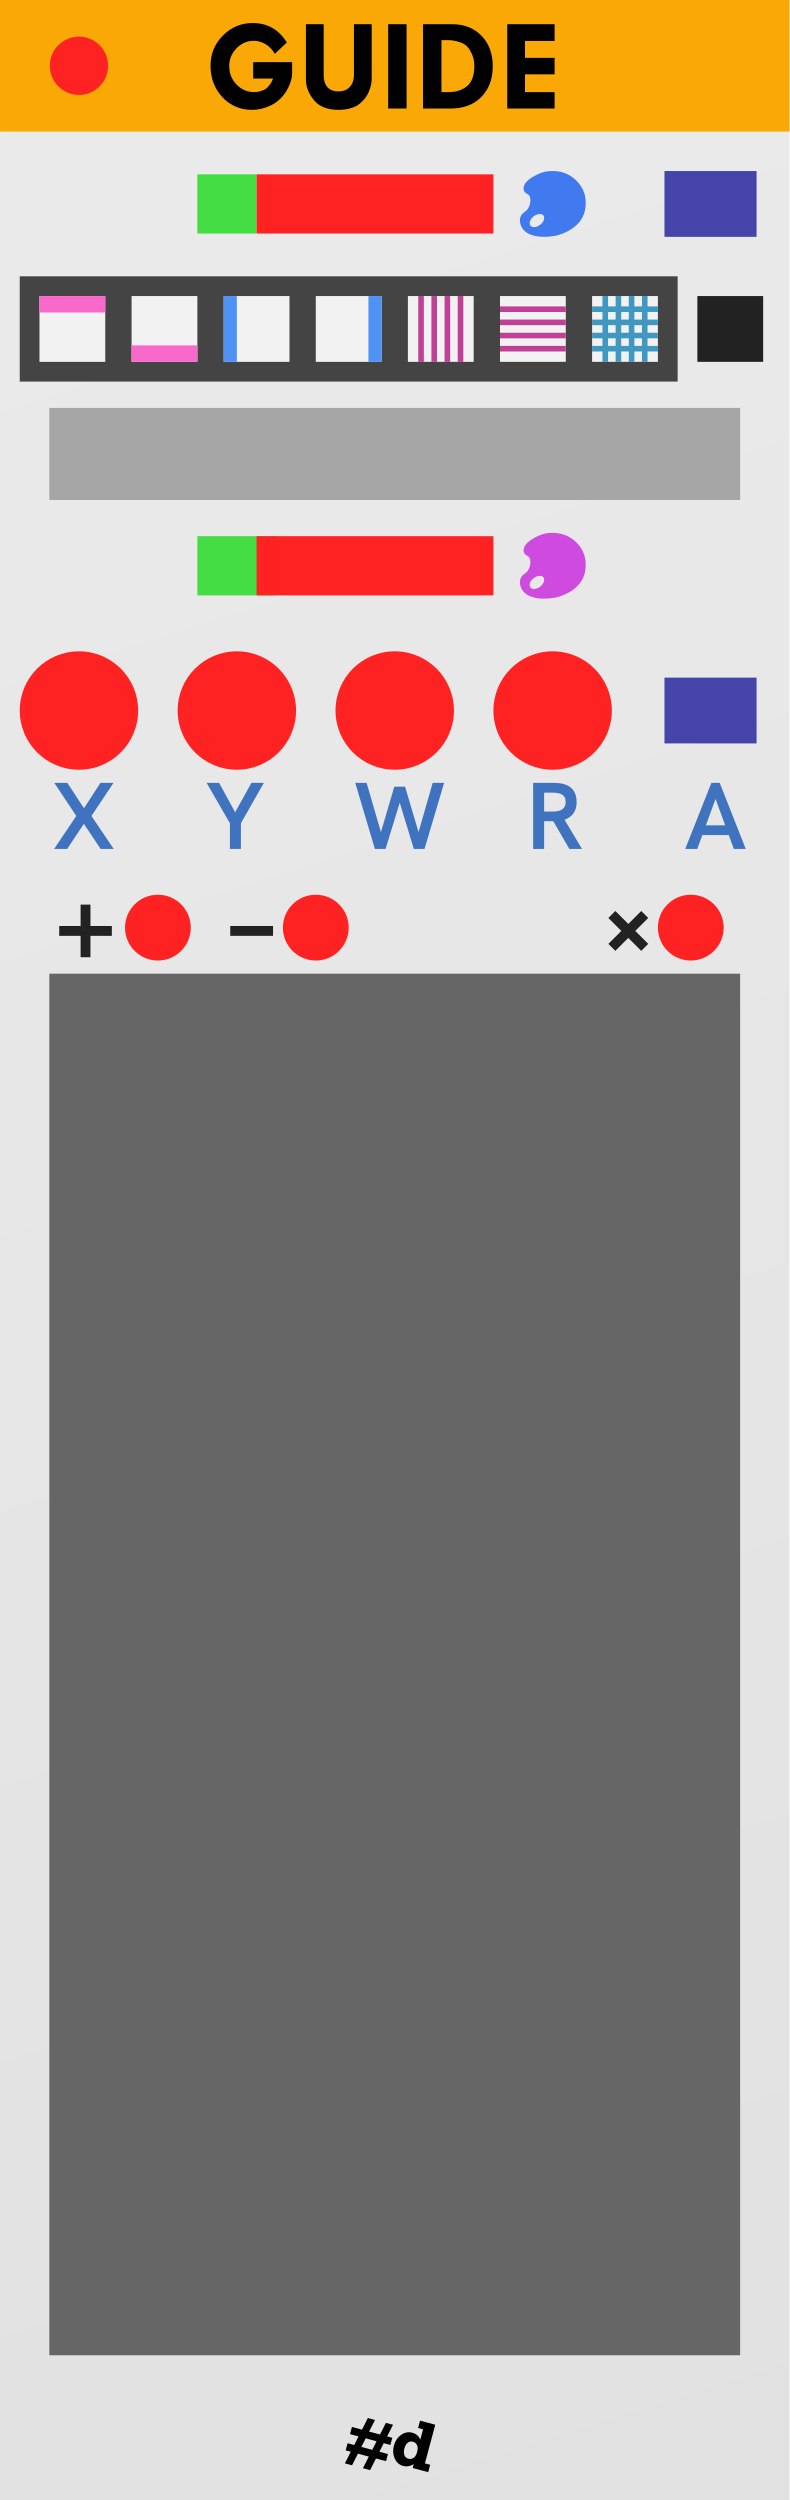
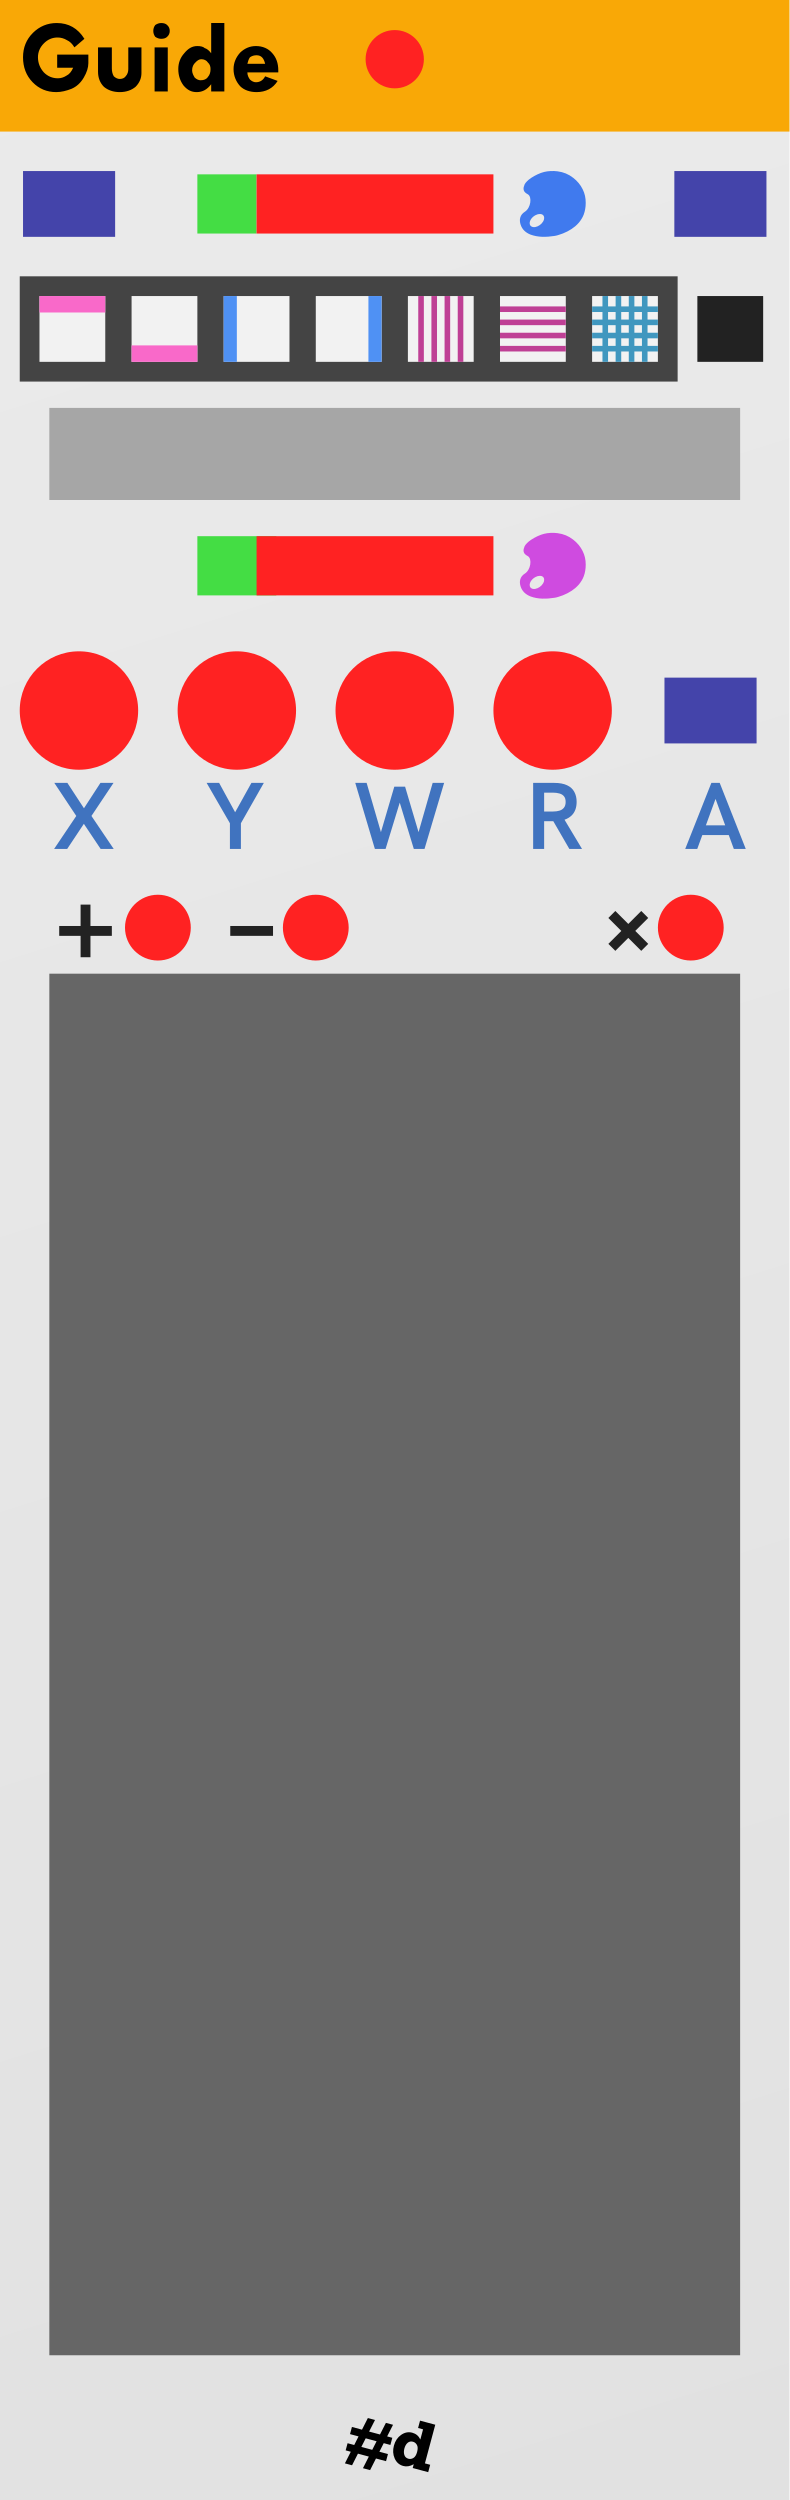
<svg xmlns="http://www.w3.org/2000/svg" width="120" height="380" viewBox="0 0 120 380" version="1.1">
  <linearGradient id="pg" y2="100%" gradientUnits="userSpaceOnUse">
    <stop offset="0" stop-color="#ebebeb" />
    <stop offset="1" stop-color="#e1e1e1" />
  </linearGradient>
  <rect id="panel" width="100%" height="100%" fill="url(#pg)" />
  <rect id="mast" width="100%" height="20" fill="#f9a806" />
-   <path id="guide--title" transform="translate(32,3.5)" d="M 11.6,2.96 9.77,4.68 Q 9.19,3.68 8.34,3.2 7.49,2.7 6.56,2.7 q -1.5,0 -2.61,1.14 -1.11,1.14 -1.11,2.7 0,1.65 1.11,2.8 1.11,1.16 2.67,1.16 0.85,0 1.63,-0.4 Q 9.04,9.62 9.52,8.44 H 6.48 V 5.94 H 12.4 V 7.6 q 0,1.28 -0.9,2.8 -0.9,1.4 -2.29,2.1 -1.44,0.7 -2.9,0.7 -2.66,0 -4.48,-1.9 Q -2.97e-4,9.33 -2.97e-4,6.5 -2.97e-4,3.81 1.87,1.91 3.76,0.002 6.41,0.002 q 3.37,0 5.19,2.958 z m 2.9,-2.782 h 2.7 V 8.02 q 0,1.09 0.6,1.76 0.6,0.62 1.6,0.62 1.1,0 1.7,-0.62 0.7,-0.68 0.7,-1.9 V 0.178 h 2.7 V 8.48 q 0,1.09 -0.6,2.32 -0.6,1.1 -1.7,1.8 -1.2,0.6 -2.7,0.6 -2.6,0 -3.8,-1.5 -1.2,-1.5 -1.2,-3.08 z m 12.5,0 h 2.8 V 13 H 27 Z m 5.3,0 h 4.4 q 2.8,0 4.5,1.772 1.7,1.76 1.7,4.65 0,2.9 -1.8,4.7 Q 39.4,13 36.4,13 H 32.3 Z M 35.1,2.6 v 7.9 h 1.1 Q 37.9,10.5 39,9.59 40.1,8.66 40.1,6.5 40.1,5.24 39.5,4.27 39,3.29 38,2.95 37,2.6 36.1,2.6 Z m 10,-2.422 h 7.2 V 2.72 H 47.8 V 5.3 h 4.5 v 2.5 h -4.5 v 2.7 h 4.5 V 13 h -7.2 z" />
-   <circle id="k:on-light" fill="#f22" cx="12" cy="10" r="4.43" />
+   <path id="guide--title" transform="translate(3.5,3.5)" d="m 9.33,2.4 -1.52,1.3 c -0.31,-0.53 -0.69,-0.9 -1.14,-1.1 -0.45,-0.27 -0.93,-0.4 -1.42,-0.4 -0.8,0 -1.5,0.3 -2.09,0.9 -0.59,0.6 -0.89,1.3 -0.89,2.1 0,0.87 0.3,1.63 0.89,2.3 0.59,0.6 1.31,0.9 2.14,0.9 0.45,0 0.89,-0.13 1.3,-0.4 0.42,-0.2 0.76,-0.6 1.02,-1.2 h -2.43 v -2 h 4.74 v 1.3 c 0,0.67 -0.23,1.4 -0.7,2.2 -0.47,0.8 -1.09,1.37 -1.86,1.7 -0.77,0.3 -1.54,0.5 -2.32,0.5 -1.42,0 -2.62,-0.5 -3.59,-1.5 -0.973,-1 -1.46,-2.27 -1.46,-3.8 0,-1.47 0.5,-2.7 1.5,-3.7 1.01,-1 2.22,-1.5 3.63,-1.5 1.8,0 3.2,0.8 4.2,2.4 z m 2.07,1.3 h 2.1 v 3.2 c 0,0.47 0.1,0.87 0.3,1.2 0.3,0.27 0.6,0.4 0.9,0.4 0.4,0 0.7,-0.13 0.9,-0.4 0.3,-0.33 0.4,-0.7 0.4,-1.1 v -3.3 h 2 v 3.9 c 0,0.8 -0.3,1.5 -0.9,2.1 -0.6,0.5 -1.4,0.8 -2.4,0.8 -1,0 -1.8,-0.3 -2.4,-0.8 -0.6,-0.6 -0.9,-1.37 -0.9,-2.3 z m 8.4,-2.5 c 0,-0.333 0.1,-0.633 0.3,-0.9 0.3,-0.2 0.6,-0.3 0.9,-0.3 0.4,0 0.7,0.1 0.9,0.3 0.3,0.267 0.4,0.567 0.4,0.9 0,0.33 -0.1,0.63 -0.4,0.9 -0.2,0.2 -0.5,0.3 -0.9,0.3 -0.3,0 -0.6,-0.1 -0.9,-0.3 -0.2,-0.27 -0.3,-0.57 -0.3,-0.9 z m 0.2,2.5 h 2 v 6.7 h -2 z m 8.6,-3.7 h 2 v 10.4 h -2 v -1.1 0 c -0.6,0.8 -1.3,1.2 -2.2,1.2 -0.8,0 -1.4,-0.3 -2,-1 -0.5,-0.67 -0.8,-1.5 -0.8,-2.5 0,-0.93 0.3,-1.73 0.9,-2.4 0.6,-0.73 1.2,-1.1 2,-1.1 0.5,0 0.9,0.1 1.1,0.3 0.4,0.13 0.7,0.4 1,0.8 z m -1.5,5.5 c -0.3,0 -0.6,0.17 -0.9,0.5 -0.3,0.27 -0.5,0.67 -0.5,1.2 0,0.4 0.2,0.77 0.4,1.1 0.3,0.27 0.6,0.4 0.9,0.4 0.5,0 0.9,-0.17 1.1,-0.5 0.3,-0.33 0.4,-0.73 0.4,-1.2 0,-0.4 -0.1,-0.73 -0.4,-1 -0.2,-0.33 -0.6,-0.5 -1,-0.5 z m 11.7,2 h -4.7 c 0,0.47 0.2,0.83 0.4,1.1 0.3,0.27 0.6,0.4 0.9,0.4 0.6,0 1.1,-0.3 1.4,-0.9 l 1.9,0.7 c -0.7,1.13 -1.8,1.7 -3.2,1.7 -1,0 -1.9,-0.3 -2.5,-0.9 -0.6,-0.67 -1,-1.53 -1,-2.6 0,-1 0.4,-1.83 1,-2.5 0.7,-0.67 1.5,-1 2.4,-1 1,0 1.9,0.37 2.5,1.1 0.6,0.67 0.9,1.53 0.9,2.6 z m -4.7,-1.3 h 2.7 c -0.2,-0.87 -0.6,-1.3 -1.3,-1.3 -0.4,0 -0.7,0.1 -1,0.3 -0.2,0.27 -0.3,0.6 -0.4,1 z" />
+   <circle id="k:on-light" fill="#f22" cx="60" cy="9" r="4.43" />
+   <rect id="k:onoff-switch" x="3.5" y="26" width="14" height="10" fill="#44a" />
  <g transform="translate(30,25)">
    <rect id="k:panel-solid" x="0" y="1.5" width="9" height="9" fill="#4d4" />
    <rect id="k:panel-swatch" x="9" y="1.5" width="36" height="9" fill="#f22" />
    <path id="k:pick-panel" transform="translate(48,0)" fill="#407aee" stroke="#80808000" stroke-width=".25" d="m 4.5,11 c -0.74,-0.03 -1.3,-0.14 -1.86,-0.34 -0.76,-0.3 -1.28,-0.81 -1.5,-1.5 -0.25,-0.74 -0.12,-1.5 0.63,-1.97 0.92,-0.57 1.13,-2.27 0.47,-2.65 -0.34,-0.19 -0.57,-0.37 -0.64,-0.66 -0.03,-0.1 -0.03,-0.31 0,-0.43 0.03,-0.13 0.1,-0.33 0.15,-0.44 0.08,-0.14 0.17,-0.27 0.36,-0.46 0.2,-0.2 0.35,-0.32 0.63,-0.51 0.62,-0.41 1.35,-0.75 1.96,-0.9 0.59,-0.15 1.37,-0.19 2.04,-0.1 0.92,0.12 1.67,0.43 2.39,0.99 0.62,0.48 1.11,1.07 1.43,1.73 0.33,0.66 0.47,1.31 0.47,2.08 0,0.66 -0.11,1.26 -0.31,1.79 -0.16,0.42 -0.41,0.82 -0.72,1.2 -0.11,0.13 -0.4,0.43 -0.55,0.55 -0.69,0.59 -1.62,1.07 -2.63,1.36 -0.23,0.07 -0.37,0.1 -0.59,0.13 -0.55,0.09 -1.21,0.14 -1.73,0.12 z m -1.14,-1.49 c 0.47,-0.08 0.95,-0.42 1.2,-0.85 0.1,-0.18 0.15,-0.32 0.15,-0.49 0.01,-0.21 -0.04,-0.34 -0.16,-0.47 -0.12,-0.12 -0.28,-0.17 -0.49,-0.17 -0.22,0 -0.39,0.04 -0.63,0.16 -0.54,0.27 -0.92,0.78 -0.92,1.23 0,0.19 0.05,0.31 0.16,0.42 0.16,0.16 0.4,0.22 0.7,0.17 z" />
  </g>
-   <rect id="k:pos-switch" x="101" y="26" width="14" height="10" fill="#44a" />
+   <rect id="k:pos-switch" x="102.5" y="26" width="14" height="10" fill="#44a" />
  <g transform="translate(0,42)" aria-label="templates">
    <rect id="template-box" fill="#444" x="3" y="0" width="100" height="16" />
    <g transform="translate(3,3)">
      <g>
        <rect id="k:guide-top" fill="#f2f2f2" x="3" y="0" width="10" height="10" />
        <rect fill="#f969c9" x="3" y="0" width="10" height="2.5" />
      </g>
      <g>
        <rect id="k:guide-bottom" fill="#f2f2f2" x="17" y="0" width="10" height="10" />
        <rect fill="#f969c9" x="17" y="7.5" width="10" height="2.5" />
      </g>
      <g>
        <rect id="k:guide-left" fill="#f2f2f2" x="31" y="0" width="10" height="10" />
        <rect fill="#4f91f4" x="31" y="0" width="2" height="10" />
      </g>
      <g>
        <rect id="k:guide-right" fill="#f2f2f2" x="45" y="0" width="10" height="10" />
        <rect fill="#4f91f4" x="53" y="0" width="2" height="10" />
      </g>
      <g>
        <rect id="k:guide-vert" fill="#f2f2f2" x="59" y="0" width="10" height="10" />
        <path fill="none" stroke="#bf4095" stroke-width="0.85" d="M61,0 v10 M63,0 v10 M65,0 v10 M67,0 v10" />
      </g>
      <g>
        <rect id="k:guide-horz" fill="#f2f2f2" x="73" y="0" width="10" height="10" />
        <path fill="none" stroke="#bf4095" stroke-width="0.85" d="M73,2 h10 M73,4 h10 M73,6 h10 M73,8 h10 " />
      </g>
      <g>
        <rect id="k:guide-grid" fill="#f2f2f2" x="87" y="0" width="10" height="10" />
        <path fill="none" stroke="#4097bf" stroke-width="0.85" d="M89,0 v10 M91,0 v10 M93,0 v10 M95,0 v10  M87,2h10 M87,4h10 M87,6h10 M87,8h10" />
      </g>
      <rect id="k:template-menu" fill="#222" x="103" y="0" width="10" height="10" />
    </g>
  </g>
  <rect id="k:name-edit" fill="#a6a6a6" x="7.5" y="62" width="105" height="14" />
  <g transform="translate(30,80)">
    <rect id="k:guide-solid" x="0" y="1.5" width="12" height="9" fill="#4d4" />
    <rect id="k:guide-swatch" x="9" y="1.5" width="36" height="9" fill="#f22" />
    <path id="k:pick-guide" transform="translate(48,0)" fill="#cf4be0" stroke="#80808000" stroke-width=".25" d="m 4.5,11 c -0.74,-0.03 -1.3,-0.14 -1.86,-0.34 -0.76,-0.3 -1.28,-0.81 -1.5,-1.5 -0.25,-0.74 -0.12,-1.5 0.63,-1.97 0.92,-0.57 1.13,-2.27 0.47,-2.65 -0.34,-0.19 -0.57,-0.37 -0.64,-0.66 -0.03,-0.1 -0.03,-0.31 0,-0.43 0.03,-0.13 0.1,-0.33 0.15,-0.44 0.08,-0.14 0.17,-0.27 0.36,-0.46 0.2,-0.2 0.35,-0.32 0.63,-0.51 0.62,-0.41 1.35,-0.75 1.96,-0.9 0.59,-0.15 1.37,-0.19 2.04,-0.1 0.92,0.12 1.67,0.43 2.39,0.99 0.62,0.48 1.11,1.07 1.43,1.73 0.33,0.66 0.47,1.31 0.47,2.08 0,0.66 -0.11,1.26 -0.31,1.79 -0.16,0.42 -0.41,0.82 -0.72,1.2 -0.11,0.13 -0.4,0.43 -0.55,0.55 -0.69,0.59 -1.62,1.07 -2.63,1.36 -0.23,0.07 -0.37,0.1 -0.59,0.13 -0.55,0.09 -1.21,0.14 -1.73,0.12 z m -1.14,-1.49 c 0.47,-0.08 0.95,-0.42 1.2,-0.85 0.1,-0.18 0.15,-0.32 0.15,-0.49 0.01,-0.21 -0.04,-0.34 -0.16,-0.47 -0.12,-0.12 -0.28,-0.17 -0.49,-0.17 -0.22,0 -0.39,0.04 -0.63,0.16 -0.54,0.27 -0.92,0.78 -0.92,1.23 0,0.19 0.05,0.31 0.16,0.42 0.16,0.16 0.4,0.22 0.7,0.17 z" />
  </g>
  <circle id="k:x" fill="#f22" cx="12" cy="108" r="9" />
  <circle id="k:y" fill="#f22" cx="36" cy="108" r="9" />
  <circle id="k:width" fill="#f22" cx="60" cy="108" r="9" />
  <circle id="k:repeat" fill="#f22" cx="84" cy="108" r="9" />
  <rect id="k:angle" fill="#44a" x="101" y="103" width="14" height="10" />
  <path id="X--label" transform="translate(6,119)" fill="hsl(216,50%,50%)" d="M 2.225,10.037 5.594,5.026 2.254,-2.0214844e-5 H 4.241 L 6.761,3.859 9.266,-2.0214844e-5 h 1.987 L 7.898,5.026 11.282,10.037 H 9.295 L 6.746,6.221 4.212,10.037 Z" />
  <path id="Y--label" transform="translate(29,119)" fill="hsl(216,50%,50%)" d="M 5.947,10.037 V 6.134 L 2.405,-2.0214844e-5 H 4.306 L 6.739,4.464 9.216,-2.0214844e-5 h 1.886 L 7.618,6.134 V 10.037 Z" />
  <path id="W--label" transform="translate(54,119)" fill="hsl(216,50%,50%)" d="M 2.981,10.037 0,-2.0214844e-5 H 1.728 L 3.902,7.488 5.933,0.576 H 7.574 L 9.619,7.488 11.765,-2.0214844e-5 h 1.742 L 10.526,10.037 H 8.899 L 6.624,2.549 H 6.898 L 4.608,10.037 Z" />
  <path id="R--label" transform="translate(78,119)" fill="hsl(216,50%,50%)" d="M 3.038,0 V 10.037 H 4.708 V 5.818 h 0.763 0.591 0.037 L 8.539,10.037 H 10.469 L 7.806,5.597 C 8.23,5.452 8.585,5.242 8.871,4.968 c 0.518,-0.499 0.777,-1.195 0.777,-2.088 0,-0.586 -0.12,-1.094 -0.36,-1.526 C 9.057,0.922 8.693,0.591 8.194,0.36 7.695,0.12 7.047,0 6.25,0 Z M 4.708,1.484 H 6.076 c 0.355,0 0.677,0.042 0.965,0.128 0.288,0.077 0.514,0.217 0.677,0.418 0.173,0.202 0.26,0.49 0.26,0.865 0,0.374 -0.087,0.666 -0.26,0.877 C 7.555,3.983 7.329,4.132 7.041,4.219 6.763,4.305 6.441,4.349 6.076,4.349 H 4.708 Z" />
  <path id="A--label" transform="translate(102,119)" fill="hsl(216,50%,50%)" d="M 6.127,0 2.153,10.037 H 3.982 L 4.751,7.935 h 4.022 L 9.541,10.037 h 1.814 L 7.394,0 Z M 6.762,2.433 8.229,6.451 H 5.294 Z" />
  <g transform="translate(0,6)">
    <path id="clear--slabel" transform="translate(93,133)" fill="none" stroke="#222" stroke-width="1.5" d="M0,0 L 5,5 M0,5 L 5,0" />
    <circle id="k:clear" cx="105" cy="135" r="5" fill="#f22" />
    <path id="add--slabel" transform="translate(9,131.5)" fill="none" stroke="#222" stroke-width="1.5" d="M0,4 h8 M4,0 v8" />
    <circle id="k:add" cx="24" cy="135" r="5" fill="#f22" />
    <path id="remove--slabel" transform="translate(35,131.5)" fill="none" stroke="#222" stroke-width="1.5" d="M0,4 h6.5" />
    <circle id="k:remove" cx="48" cy="135" r="5" fill="#f22" />
  </g>
  <rect id="k:guide-list" x="7.5" y="148" width="105" height="210" fill="#666" />
  <g id="logo" aria-label="#d (pachde logo)" fill="#000000" transform="translate(52,364)">
    <path d="M 3.023,5.309 3.916,3.543 5.003,3.834 4.104,5.599 5.759,6.042 6.658,4.277 7.74,4.567 6.846,6.334 7.631,6.544 7.34,7.631 6.328,7.36 5.666,8.665 6.969,9.014 6.678,10.1 5.148,9.691 4.255,11.457 3.168,11.166 4.062,9.4 2.407,8.956 1.513,10.723 0.426,10.431 1.32,8.665 0.540,8.456 0.831,7.369 1.843,7.64 2.5,6.334 1.202,5.986 1.493,4.899 Z M 5.242,7.068 3.587,6.625 2.924,7.93 4.58,8.374 Z M 13.387,10.647 l -0.301,1.122 -2.354,-0.631 0.155,-0.579 Q 10.064,11.035 9.304,10.831 8.394,10.587 7.993,9.687 7.593,8.787 7.874,7.736 8.160,6.669 8.969,6.104 9.78,5.534 10.665,5.771 11.516,6 11.892,6.807 L 12.306,5.262 11.547,5.058 11.847,3.937 14.161,4.557 12.587,10.433 Z M 11.402,8.697 Q 11.589,7.998 11.367,7.62 11.15,7.244 10.767,7.141 10.31,7.019 9.962,7.308 9.621,7.595 9.466,8.173 9.32,8.721 9.465,9.165 q 0.147,0.438 0.615,0.564 0.387,0.104 0.76,-0.12 0.379,-0.227 0.562,-0.912 z" />
  </g>
</svg>
